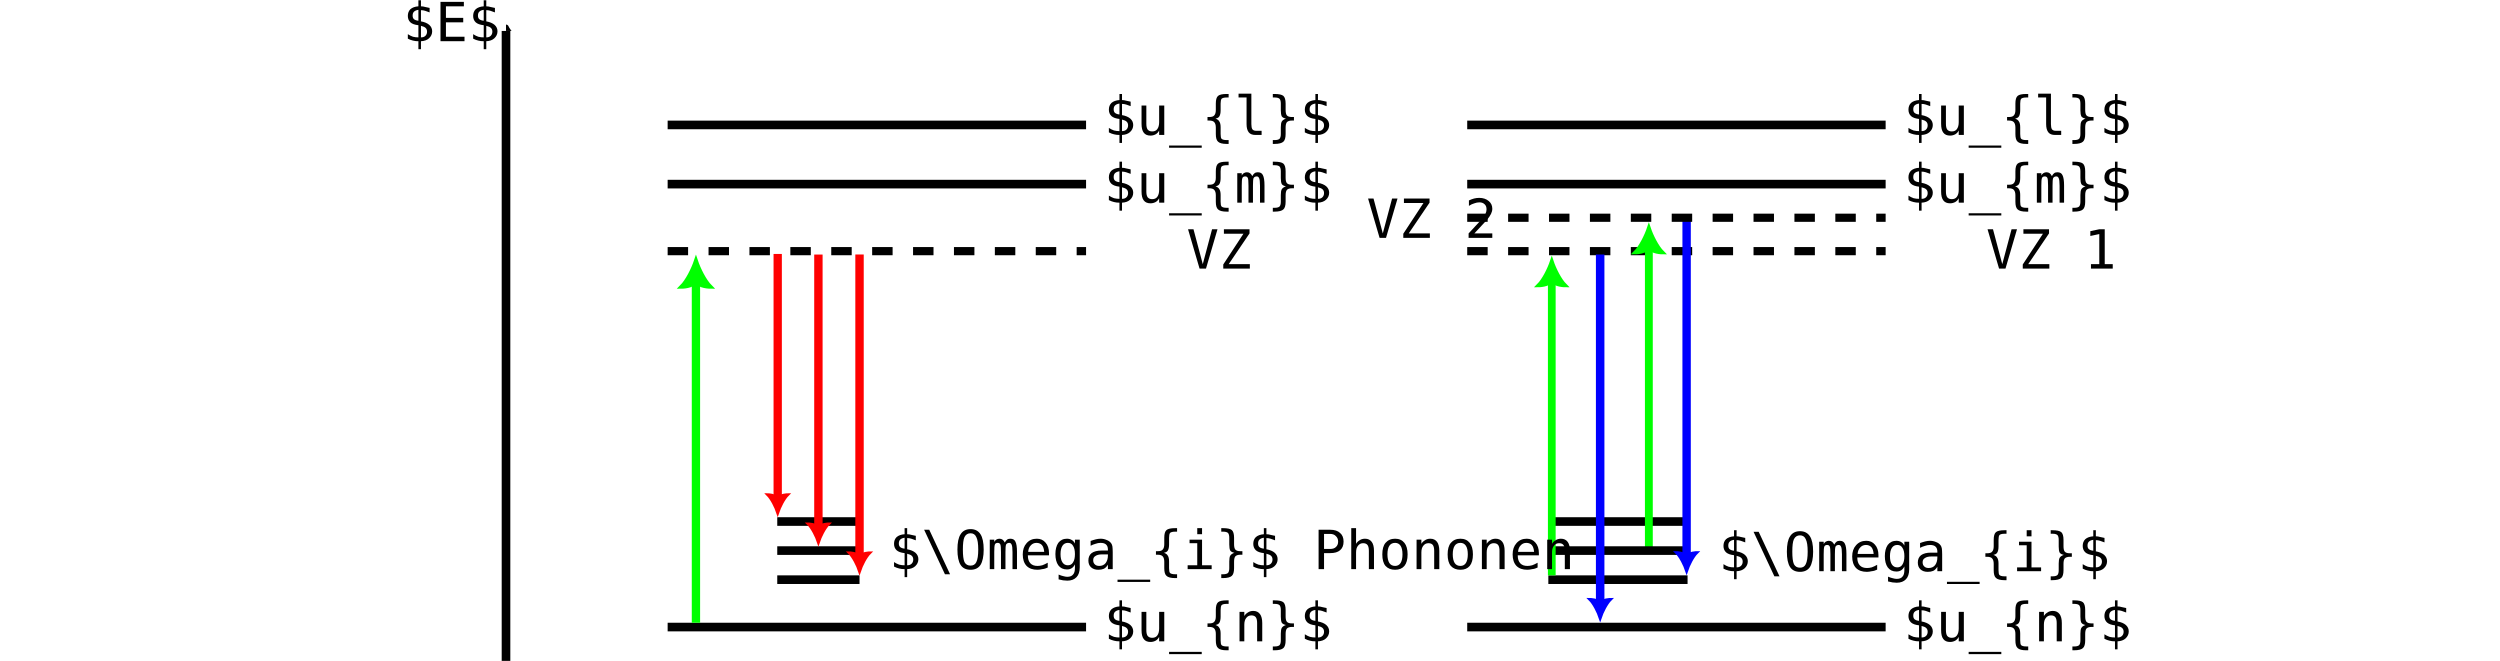
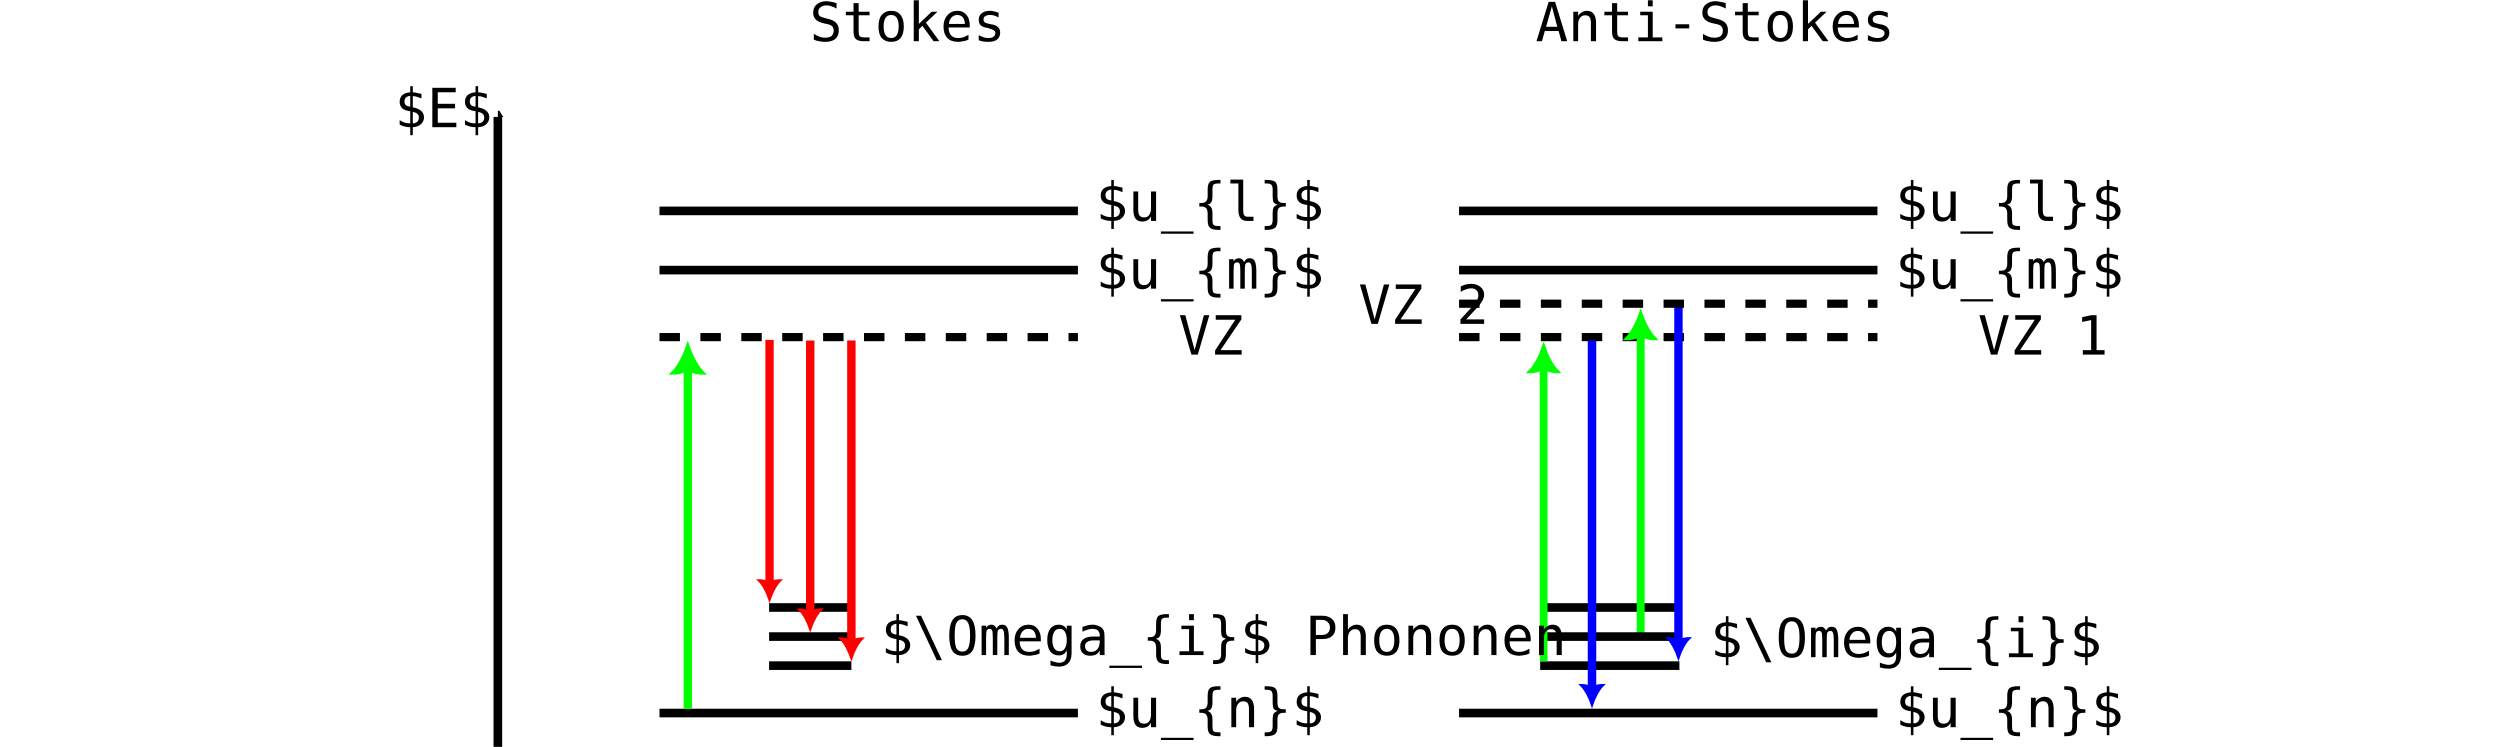
- <svg xmlns="http://www.w3.org/2000/svg" width="122mm" height="32.251mm" viewBox="0 0 122 32.251" version="1.1" id="svg8">
+ <svg xmlns="http://www.w3.org/2000/svg" width="122mm" height="36.447mm" viewBox="0 0 122 36.447" version="1.1" id="svg8">
  <defs id="defs2">
    <marker style="overflow:visible" id="marker3267" refX="0" refY="0" orient="auto-start-reverse" markerWidth="2.887" markerHeight="3.241" viewBox="0 0 5.887 6.609" preserveAspectRatio="xMidYMid">
      <path transform="scale(0.5)" style="fill:context-stroke;fill-rule:evenodd;stroke:context-stroke;stroke-width:1pt" d="m 6,0 c -3,1 -7,3 -9,5 0,0 0,-4 2,-5 -2,-1 -2,-5 -2,-5 2,2 6,4 9,5 z" id="path3265" />
    </marker>
    <marker style="overflow:visible" id="marker2207" refX="0" refY="0" orient="auto-start-reverse" markerWidth="2.887" markerHeight="3.241" viewBox="0 0 5.887 6.609" preserveAspectRatio="xMidYMid">
      <path transform="scale(0.5)" style="fill:context-stroke;fill-rule:evenodd;stroke:context-stroke;stroke-width:1pt" d="m 6,0 c -3,1 -7,3 -9,5 0,0 0,-4 2,-5 -2,-1 -2,-5 -2,-5 2,2 6,4 9,5 z" id="path2205" />
    </marker>
    <marker style="overflow:visible" id="Arrow5" refX="0" refY="0" orient="auto-start-reverse" markerWidth="4.105" markerHeight="4.609" viewBox="0 0 5.887 6.609" preserveAspectRatio="xMidYMid">
      <path transform="scale(0.5)" style="fill:context-stroke;fill-rule:evenodd;stroke:context-stroke;stroke-width:1pt" d="m 6,0 c -3,1 -7,3 -9,5 0,0 0,-4 2,-5 -2,-1 -2,-5 -2,-5 2,2 6,4 9,5 z" id="path8893" />
    </marker>
    <marker id="marker-arrow-1.5923999999999998" orient="auto-start-reverse" refY="0" refX="0" markerHeight="1.69" markerWidth="0.911">
      <g transform="scale(1.073399)" id="g224">
        <path d="M -1.554,2.072 C -1.425,1.295 0,0.13 0.389,0 0,-0.13 -1.425,-1.295 -1.554,-2.072" style="fill:none;stroke:#000000;stroke-width:0.6;stroke-linecap:round;stroke-linejoin:round;stroke-miterlimit:10;stroke-dasharray:none;stroke-opacity:1" id="path222" />
      </g>
    </marker>
    <marker style="overflow:visible" id="Arrow5-0" refX="0" refY="0" orient="auto-start-reverse" markerWidth="4.105" markerHeight="4.609" viewBox="0 0 5.887 6.609" preserveAspectRatio="xMidYMid">
      <path transform="scale(0.5)" style="fill:context-stroke;fill-rule:evenodd;stroke:context-stroke;stroke-width:1pt" d="m 6,0 c -3,1 -7,3 -9,5 0,0 0,-4 2,-5 -2,-1 -2,-5 -2,-5 2,2 6,4 9,5 z" id="path8893-9" />
    </marker>
    <marker style="overflow:visible" id="Arrow5-0-9" refX="0" refY="0" orient="auto-start-reverse" markerWidth="4.105" markerHeight="4.609" viewBox="0 0 5.887 6.609" preserveAspectRatio="xMidYMid">
      <path transform="scale(0.5)" style="fill:context-stroke;fill-rule:evenodd;stroke:context-stroke;stroke-width:1pt" d="m 6,0 c -3,1 -7,3 -9,5 0,0 0,-4 2,-5 -2,-1 -2,-5 -2,-5 2,2 6,4 9,5 z" id="path8893-9-3" />
    </marker>
    <marker style="overflow:visible" id="marker3267-9" refX="0" refY="0" orient="auto-start-reverse" markerWidth="2.887" markerHeight="3.241" viewBox="0 0 5.887 6.609" preserveAspectRatio="xMidYMid">
      <path transform="scale(0.5)" style="fill:context-stroke;fill-rule:evenodd;stroke:context-stroke;stroke-width:1pt" d="m 6,0 c -3,1 -7,3 -9,5 0,0 0,-4 2,-5 -2,-1 -2,-5 -2,-5 2,2 6,4 9,5 z" id="path3265-4" />
    </marker>
  </defs>
  <g id="layer1" transform="translate(0,-177)" style="display:inline">
-     <path style="fill:none;fill-opacity:1;fill-rule:evenodd;stroke:#000000;stroke-width:0.421;stroke-dasharray:none;stroke-opacity:1;marker-start:none;marker-end:url(#marker-arrow-1.5923999999999998);stop-color:#000000" d="M 24.693,209.251 V 178.511" id="path62" />
-     <text style="font-size:2.646px;font-family:monospace;-inkscape-font-specification:'monospace, Normal';fill:#000000;fill-opacity:1;stroke:none;stroke-width:0.265" xml:space="preserve" id="text291" y="179.01" x="19.652">
-       <tspan id="tspan289" x="19.652" y="179.01" style="stroke-width:0.265">$E$</tspan>
+     <path style="fill:none;fill-opacity:1;fill-rule:evenodd;stroke:#000000;stroke-width:0.421;stroke-dasharray:none;stroke-opacity:1;marker-start:none;marker-end:url(#marker-arrow-1.5923999999999998);stop-color:#000000" d="M 24.295,213.447 V 182.706" id="path62" />
+     <text style="font-size:2.646px;font-family:monospace;-inkscape-font-specification:'monospace, Normal';fill:#000000;fill-opacity:1;stroke:none;stroke-width:0.265" xml:space="preserve" id="text291" y="183.206" x="19.254">
+       <tspan id="tspan289" x="19.254" y="183.206" style="stroke-width:0.265">$E$</tspan>
    </text>
-     <path style="fill:none;fill-opacity:1;fill-rule:evenodd;stroke:#000000;stroke-width:0.421;stroke-dasharray:none;stroke-opacity:1;marker-start:none;marker-end:none;stop-color:#000000" d="M 32.581,207.6 H 53" id="path301" />
-     <path style="fill:none;fill-opacity:1;fill-rule:evenodd;stroke:#000000;stroke-width:0.421;stroke-dasharray:none;stroke-opacity:1;marker-start:none;marker-end:none;stop-color:#000000" d="M 32.581,185.985 H 53" id="path301-3" />
-     <path style="fill:none;fill-opacity:1;fill-rule:evenodd;stroke:#000000;stroke-width:0.421;stroke-dasharray:none;stroke-opacity:1;marker-start:none;marker-end:none;stop-color:#000000" d="M 32.581,183.097 H 53" id="path301-3-6" />
-     <text style="font-size:2.646px;font-family:monospace;-inkscape-font-specification:'monospace, Normal';fill:#000000;fill-opacity:1;stroke:none;stroke-width:0.265" xml:space="preserve" id="text371" y="186.889" x="53.864">
-       <tspan id="tspan369" x="53.864" y="186.889" style="stroke-width:0.265">$u_{m}$</tspan>
+     <path style="fill:none;fill-opacity:1;fill-rule:evenodd;stroke:#000000;stroke-width:0.421;stroke-dasharray:none;stroke-opacity:1;marker-start:none;marker-end:none;stop-color:#000000" d="M 32.183,211.796 H 52.602" id="path301" />
+     <path style="fill:none;fill-opacity:1;fill-rule:evenodd;stroke:#000000;stroke-width:0.421;stroke-dasharray:none;stroke-opacity:1;marker-start:none;marker-end:none;stop-color:#000000" d="M 32.183,190.181 H 52.602" id="path301-3" />
+     <path style="fill:none;fill-opacity:1;fill-rule:evenodd;stroke:#000000;stroke-width:0.421;stroke-dasharray:none;stroke-opacity:1;marker-start:none;marker-end:none;stop-color:#000000" d="M 32.183,187.292 H 52.602" id="path301-3-6" />
+     <text style="font-size:2.646px;font-family:monospace;-inkscape-font-specification:'monospace, Normal';fill:#000000;fill-opacity:1;stroke:none;stroke-width:0.265" xml:space="preserve" id="text371" y="191.084" x="53.466">
+       <tspan id="tspan369" x="53.466" y="191.084" style="stroke-width:0.265">$u_{m}$</tspan>
    </text>
-     <text style="font-size:2.646px;font-family:monospace;-inkscape-font-specification:'monospace, Normal';fill:#000000;fill-opacity:1;stroke:none;stroke-width:0.265" xml:space="preserve" id="text383" y="183.586" x="53.864">
-       <tspan id="tspan381" x="53.864" y="183.586" style="stroke-width:0.265">$u_{l}$</tspan>
+     <text style="font-size:2.646px;font-family:monospace;-inkscape-font-specification:'monospace, Normal';fill:#000000;fill-opacity:1;stroke:none;stroke-width:0.265" xml:space="preserve" id="text383" y="187.782" x="53.466">
+       <tspan id="tspan381" x="53.466" y="187.782" style="stroke-width:0.265">$u_{l}$</tspan>
    </text>
-     <text style="font-size:2.646px;font-family:monospace;-inkscape-font-specification:'monospace, Normal';fill:#000000;fill-opacity:1;stroke:none;stroke-width:0.265" xml:space="preserve" id="text454" y="208.294" x="53.864">
-       <tspan id="tspan452" x="53.864" y="208.294" style="stroke-width:0.265">$u_{n}$</tspan>
+     <text style="font-size:2.646px;font-family:monospace;-inkscape-font-specification:'monospace, Normal';fill:#000000;fill-opacity:1;stroke:none;stroke-width:0.265" xml:space="preserve" id="text454" y="212.489" x="53.466">
+       <tspan id="tspan452" x="53.466" y="212.489" style="stroke-width:0.265">$u_{n}$</tspan>
    </text>
-     <text style="font-size:2.646px;font-family:monospace;-inkscape-font-specification:'monospace, Normal';fill:#000000;fill-opacity:1;stroke:none;stroke-width:0.265" xml:space="preserve" id="text472" y="190.11" x="57.897">
-       <tspan id="tspan470" x="57.897" y="190.11" style="stroke-width:0.265">VZ</tspan>
+     <text style="font-size:2.646px;font-family:monospace;-inkscape-font-specification:'monospace, Normal';fill:#000000;fill-opacity:1;stroke:none;stroke-width:0.265" xml:space="preserve" id="text472" y="194.305" x="57.499">
+       <tspan id="tspan470" x="57.499" y="194.305" style="stroke-width:0.265">VZ</tspan>
    </text>
-     <path style="fill:none;fill-opacity:1;fill-rule:evenodd;stroke:#000000;stroke-width:0.421;stroke-dasharray:none;stroke-opacity:1;marker-start:none;marker-end:none;stop-color:#000000" d="m 37.93,202.451 h 4.015" id="path488" />
-     <path style="fill:none;fill-opacity:1;fill-rule:evenodd;stroke:#000000;stroke-width:0.421;stroke-dasharray:none;stroke-opacity:1;marker-start:none;marker-end:none;stop-color:#000000" d="m 37.93,203.869 h 4.015" id="path488-9" />
-     <path style="fill:none;fill-opacity:1;fill-rule:evenodd;stroke:#000000;stroke-width:0.421;stroke-dasharray:none;stroke-opacity:1;marker-start:none;marker-end:none;stop-color:#000000" d="m 37.93,205.288 h 4.015" id="path488-1" />
-     <path style="fill:none;fill-opacity:1;fill-rule:evenodd;stroke:#00ff00;stroke-width:0.406;stroke-dasharray:none;stroke-opacity:1;marker-start:none;marker-end:url(#Arrow5);stop-color:#000000" d="M 33.962,207.39 V 190.571" id="path530" />
-     <path style="fill:none;fill-opacity:1;fill-rule:evenodd;stroke:#ff0000;stroke-width:0.405;stroke-dasharray:none;stroke-opacity:1;marker-start:none;marker-end:url(#marker2207);stop-color:#000000" d="m 37.952,189.393 v 12.042" id="path1620" />
-     <path style="display:inline;fill:none;fill-opacity:1;fill-rule:evenodd;stroke:#ff0000;stroke-width:0.409;stroke-dasharray:none;stroke-opacity:1;marker-start:none;marker-end:url(#marker2207);stop-color:#000000" d="m 39.938,189.422 v 13.444" id="path1620-2" />
-     <path style="display:inline;fill:none;fill-opacity:1;fill-rule:evenodd;stroke:#ff0000;stroke-width:0.41;stroke-dasharray:none;stroke-opacity:1;marker-start:none;marker-end:url(#marker2207);stop-color:#000000" d="m 41.945,189.419 v 14.859" id="path1620-2-7" />
-     <path style="fill:none;fill-opacity:1;fill-rule:evenodd;stroke:#000000;stroke-width:0.399;stroke-dasharray:0.998, 0.998;stroke-opacity:1;marker-start:none;marker-end:none;stop-color:#000000" d="M 32.581,189.256 H 53" id="path450" />
-     <path style="display:inline;fill:none;fill-opacity:1;fill-rule:evenodd;stroke:#000000;stroke-width:0.421;stroke-dasharray:none;stroke-opacity:1;marker-start:none;marker-end:none;stop-color:#000000" d="M 71.6,207.6 H 92.019" id="path301-0" />
-     <path style="display:inline;fill:none;fill-opacity:1;fill-rule:evenodd;stroke:#000000;stroke-width:0.421;stroke-dasharray:none;stroke-opacity:1;marker-start:none;marker-end:none;stop-color:#000000" d="M 71.6,185.985 H 92.019" id="path301-3-62" />
-     <path style="display:inline;fill:none;fill-opacity:1;fill-rule:evenodd;stroke:#000000;stroke-width:0.421;stroke-dasharray:none;stroke-opacity:1;marker-start:none;marker-end:none;stop-color:#000000" d="M 71.6,183.097 H 92.019" id="path301-3-6-6" />
-     <text style="font-size:2.646px;font-family:monospace;-inkscape-font-specification:'monospace, Normal';display:inline;fill:#000000;fill-opacity:1;stroke:none;stroke-width:0.265" xml:space="preserve" id="text371-1" y="186.889" x="92.883">
-       <tspan id="tspan369-8" x="92.883" y="186.889" style="stroke-width:0.265">$u_{m}$</tspan>
+     <path style="fill:none;fill-opacity:1;fill-rule:evenodd;stroke:#000000;stroke-width:0.421;stroke-dasharray:none;stroke-opacity:1;marker-start:none;marker-end:none;stop-color:#000000" d="m 37.532,206.646 h 4.015" id="path488" />
+     <path style="fill:none;fill-opacity:1;fill-rule:evenodd;stroke:#000000;stroke-width:0.421;stroke-dasharray:none;stroke-opacity:1;marker-start:none;marker-end:none;stop-color:#000000" d="m 37.532,208.065 h 4.015" id="path488-9" />
+     <path style="fill:none;fill-opacity:1;fill-rule:evenodd;stroke:#000000;stroke-width:0.421;stroke-dasharray:none;stroke-opacity:1;marker-start:none;marker-end:none;stop-color:#000000" d="m 37.532,209.483 h 4.015" id="path488-1" />
+     <path style="fill:none;fill-opacity:1;fill-rule:evenodd;stroke:#00ff00;stroke-width:0.406;stroke-dasharray:none;stroke-opacity:1;marker-start:none;marker-end:url(#Arrow5);stop-color:#000000" d="M 33.564,211.585 V 194.766" id="path530" />
+     <path style="fill:none;fill-opacity:1;fill-rule:evenodd;stroke:#ff0000;stroke-width:0.405;stroke-dasharray:none;stroke-opacity:1;marker-start:none;marker-end:url(#marker2207);stop-color:#000000" d="m 37.554,193.588 v 12.042" id="path1620" />
+     <path style="display:inline;fill:none;fill-opacity:1;fill-rule:evenodd;stroke:#ff0000;stroke-width:0.409;stroke-dasharray:none;stroke-opacity:1;marker-start:none;marker-end:url(#marker2207);stop-color:#000000" d="m 39.539,193.617 v 13.444" id="path1620-2" />
+     <path style="display:inline;fill:none;fill-opacity:1;fill-rule:evenodd;stroke:#ff0000;stroke-width:0.41;stroke-dasharray:none;stroke-opacity:1;marker-start:none;marker-end:url(#marker2207);stop-color:#000000" d="m 41.547,193.614 v 14.859" id="path1620-2-7" />
+     <path style="fill:none;fill-opacity:1;fill-rule:evenodd;stroke:#000000;stroke-width:0.399;stroke-dasharray:0.998, 0.998;stroke-opacity:1;marker-start:none;marker-end:none;stop-color:#000000" d="M 32.183,193.451 H 52.602" id="path450" />
+     <path style="display:inline;fill:none;fill-opacity:1;fill-rule:evenodd;stroke:#000000;stroke-width:0.421;stroke-dasharray:none;stroke-opacity:1;marker-start:none;marker-end:none;stop-color:#000000" d="M 71.202,211.796 H 91.62" id="path301-0" />
+     <path style="display:inline;fill:none;fill-opacity:1;fill-rule:evenodd;stroke:#000000;stroke-width:0.421;stroke-dasharray:none;stroke-opacity:1;marker-start:none;marker-end:none;stop-color:#000000" d="M 71.202,190.181 H 91.62" id="path301-3-62" />
+     <path style="display:inline;fill:none;fill-opacity:1;fill-rule:evenodd;stroke:#000000;stroke-width:0.421;stroke-dasharray:none;stroke-opacity:1;marker-start:none;marker-end:none;stop-color:#000000" d="M 71.202,187.292 H 91.62" id="path301-3-6-6" />
+     <text style="font-size:2.646px;font-family:monospace;-inkscape-font-specification:'monospace, Normal';display:inline;fill:#000000;fill-opacity:1;stroke:none;stroke-width:0.265" xml:space="preserve" id="text371-1" y="191.084" x="92.485">
+       <tspan id="tspan369-8" x="92.485" y="191.084" style="stroke-width:0.265">$u_{m}$</tspan>
    </text>
-     <text style="font-size:2.646px;font-family:monospace;-inkscape-font-specification:'monospace, Normal';display:inline;fill:#000000;fill-opacity:1;stroke:none;stroke-width:0.265" xml:space="preserve" id="text383-7" y="183.586" x="92.883">
-       <tspan id="tspan381-9" x="92.883" y="183.586" style="stroke-width:0.265">$u_{l}$</tspan>
+     <text style="font-size:2.646px;font-family:monospace;-inkscape-font-specification:'monospace, Normal';display:inline;fill:#000000;fill-opacity:1;stroke:none;stroke-width:0.265" xml:space="preserve" id="text383-7" y="187.782" x="92.485">
+       <tspan id="tspan381-9" x="92.485" y="187.782" style="stroke-width:0.265">$u_{l}$</tspan>
    </text>
-     <text style="font-size:2.646px;font-family:monospace;-inkscape-font-specification:'monospace, Normal';display:inline;fill:#000000;fill-opacity:1;stroke:none;stroke-width:0.265" xml:space="preserve" id="text454-2" y="208.294" x="92.883">
-       <tspan id="tspan452-0" x="92.883" y="208.294" style="stroke-width:0.265">$u_{n}$</tspan>
+     <text style="font-size:2.646px;font-family:monospace;-inkscape-font-specification:'monospace, Normal';display:inline;fill:#000000;fill-opacity:1;stroke:none;stroke-width:0.265" xml:space="preserve" id="text454-2" y="212.489" x="92.485">
+       <tspan id="tspan452-0" x="92.485" y="212.489" style="stroke-width:0.265">$u_{n}$</tspan>
    </text>
-     <text style="font-size:2.646px;font-family:monospace;-inkscape-font-specification:'monospace, Normal';display:inline;fill:#000000;fill-opacity:1;stroke:none;stroke-width:0.265" xml:space="preserve" id="text472-2" y="190.11" x="96.916">
-       <tspan id="tspan470-3" x="96.916" y="190.11" style="stroke-width:0.265">VZ 1</tspan>
+     <text style="font-size:2.646px;font-family:monospace;-inkscape-font-specification:'monospace, Normal';display:inline;fill:#000000;fill-opacity:1;stroke:none;stroke-width:0.265" xml:space="preserve" id="text472-2" y="194.305" x="96.517">
+       <tspan id="tspan470-3" x="96.517" y="194.305" style="stroke-width:0.265">VZ 1</tspan>
    </text>
-     <text style="font-size:2.646px;font-family:monospace;-inkscape-font-specification:'monospace, Normal';display:inline;fill:#000000;fill-opacity:1;stroke:none;stroke-width:0.265" xml:space="preserve" id="text472-2-6" y="188.608" x="66.682">
-       <tspan id="tspan470-3-1" x="66.682" y="188.608" style="stroke-width:0.265">VZ 2</tspan>
+     <text style="font-size:2.646px;font-family:monospace;-inkscape-font-specification:'monospace, Normal';display:inline;fill:#000000;fill-opacity:1;stroke:none;stroke-width:0.265" xml:space="preserve" id="text472-2-6" y="192.803" x="66.284">
+       <tspan id="tspan470-3-1" x="66.284" y="192.803" style="stroke-width:0.265">VZ 2</tspan>
    </text>
-     <path style="display:inline;fill:none;fill-opacity:1;fill-rule:evenodd;stroke:#000000;stroke-width:0.421;stroke-dasharray:none;stroke-opacity:1;marker-start:none;marker-end:none;stop-color:#000000" d="m 75.559,202.451 h 6.794" id="path488-7" />
-     <path style="display:inline;fill:none;fill-opacity:1;fill-rule:evenodd;stroke:#000000;stroke-width:0.399;stroke-dasharray:0.998, 0.998;stroke-opacity:1;marker-start:none;marker-end:none;stop-color:#000000" d="M 71.6,189.256 H 92.019" id="path450-3" />
-     <path style="display:inline;fill:none;fill-opacity:1;fill-rule:evenodd;stroke:#00ff00;stroke-width:0.383;stroke-dasharray:none;stroke-opacity:1;marker-start:none;marker-end:url(#Arrow5-0-9);stop-color:#000000" d="M 80.464,203.936 V 188.922" id="path530-2-1" />
-     <path style="display:inline;fill:none;fill-opacity:1;fill-rule:evenodd;stroke:#000000;stroke-width:0.421;stroke-dasharray:none;stroke-opacity:1;marker-start:none;marker-end:none;stop-color:#000000" d="m 75.559,203.869 h 6.794" id="path488-9-5" />
-     <path style="display:inline;fill:none;fill-opacity:1;fill-rule:evenodd;stroke:#000000;stroke-width:0.421;stroke-dasharray:none;stroke-opacity:1;marker-start:none;marker-end:none;stop-color:#000000" d="m 75.559,205.288 h 6.794" id="path488-1-9" />
-     <path style="display:inline;fill:none;fill-opacity:1;fill-rule:evenodd;stroke:#00ff00;stroke-width:0.377;stroke-dasharray:none;stroke-opacity:1;marker-start:none;marker-end:url(#Arrow5-0);stop-color:#000000" d="M 75.727,205.077 V 190.537" id="path530-2" />
-     <path style="display:inline;fill:none;fill-opacity:1;fill-rule:evenodd;stroke:#0000ff;stroke-width:0.415;stroke-dasharray:none;stroke-opacity:1;marker-start:none;marker-end:url(#marker3267-9);stop-color:#000000" d="m 78.088,189.42 v 17.133" id="path2729-7" />
-     <path style="fill:none;fill-opacity:1;fill-rule:evenodd;stroke:#0000ff;stroke-width:0.409;stroke-dasharray:none;stroke-opacity:1;marker-start:none;marker-end:url(#marker3267);stop-color:#000000" d="m 82.307,187.603 v 16.661" id="path2729" />
-     <path style="display:inline;fill:none;fill-opacity:1;fill-rule:evenodd;stroke:#000000;stroke-width:0.399;stroke-dasharray:0.998, 0.998;stroke-opacity:1;marker-start:none;marker-end:none;stop-color:#000000" d="M 71.6,187.626 H 92.019" id="path450-3-2" />
-     <text style="font-size:2.646px;font-family:monospace;-inkscape-font-specification:'monospace, Normal';fill:#000000;fill-opacity:1;stroke:none;stroke-width:0.265" xml:space="preserve" id="text4166" y="204.773" x="43.38">
-       <tspan id="tspan4164" x="43.38" y="204.773" style="stroke-width:0.265">$\Omega_{i}$ Phononen</tspan>
+     <path style="display:inline;fill:none;fill-opacity:1;fill-rule:evenodd;stroke:#000000;stroke-width:0.421;stroke-dasharray:none;stroke-opacity:1;marker-start:none;marker-end:none;stop-color:#000000" d="M 75.161,206.646 H 81.955" id="path488-7" />
+     <path style="display:inline;fill:none;fill-opacity:1;fill-rule:evenodd;stroke:#000000;stroke-width:0.399;stroke-dasharray:0.998, 0.998;stroke-opacity:1;marker-start:none;marker-end:none;stop-color:#000000" d="M 71.202,193.451 H 91.62" id="path450-3" />
+     <path style="display:inline;fill:none;fill-opacity:1;fill-rule:evenodd;stroke:#00ff00;stroke-width:0.383;stroke-dasharray:none;stroke-opacity:1;marker-start:none;marker-end:url(#Arrow5-0-9);stop-color:#000000" d="M 80.066,208.132 V 193.117" id="path530-2-1" />
+     <path style="display:inline;fill:none;fill-opacity:1;fill-rule:evenodd;stroke:#000000;stroke-width:0.421;stroke-dasharray:none;stroke-opacity:1;marker-start:none;marker-end:none;stop-color:#000000" d="M 75.161,208.065 H 81.955" id="path488-9-5" />
+     <path style="display:inline;fill:none;fill-opacity:1;fill-rule:evenodd;stroke:#000000;stroke-width:0.421;stroke-dasharray:none;stroke-opacity:1;marker-start:none;marker-end:none;stop-color:#000000" d="M 75.161,209.483 H 81.955" id="path488-1-9" />
+     <path style="display:inline;fill:none;fill-opacity:1;fill-rule:evenodd;stroke:#00ff00;stroke-width:0.377;stroke-dasharray:none;stroke-opacity:1;marker-start:none;marker-end:url(#Arrow5-0);stop-color:#000000" d="M 75.329,209.273 V 194.732" id="path530-2" />
+     <path style="display:inline;fill:none;fill-opacity:1;fill-rule:evenodd;stroke:#0000ff;stroke-width:0.415;stroke-dasharray:none;stroke-opacity:1;marker-start:none;marker-end:url(#marker3267-9);stop-color:#000000" d="m 77.69,193.616 v 17.133" id="path2729-7" />
+     <path style="fill:none;fill-opacity:1;fill-rule:evenodd;stroke:#0000ff;stroke-width:0.409;stroke-dasharray:none;stroke-opacity:1;marker-start:none;marker-end:url(#marker3267);stop-color:#000000" d="m 81.908,191.798 v 16.661" id="path2729" />
+     <path style="display:inline;fill:none;fill-opacity:1;fill-rule:evenodd;stroke:#000000;stroke-width:0.399;stroke-dasharray:0.998, 0.998;stroke-opacity:1;marker-start:none;marker-end:none;stop-color:#000000" d="M 71.202,191.821 H 91.62" id="path450-3-2" />
+     <text style="font-size:2.646px;font-family:monospace;-inkscape-font-specification:'monospace, Normal';fill:#000000;fill-opacity:1;stroke:none;stroke-width:0.265" xml:space="preserve" id="text4166" y="208.969" x="42.982">
+       <tspan id="tspan4164" x="42.982" y="208.969" style="stroke-width:0.265">$\Omega_{i}$ Phononen</tspan>
    </text>
-     <text style="font-size:2.646px;font-family:monospace;-inkscape-font-specification:'monospace, Normal';fill:#000000;fill-opacity:1;stroke:none;stroke-width:0.265" xml:space="preserve" id="text4178" y="204.875" x="83.854">
-       <tspan id="tspan4176" x="83.854" y="204.875" style="stroke-width:0.265">$\Omega_{i}$ </tspan>
+     <text style="font-size:2.646px;font-family:monospace;-inkscape-font-specification:'monospace, Normal';fill:#000000;fill-opacity:1;stroke:none;stroke-width:0.265" xml:space="preserve" id="text4178" y="209.07" x="83.456">
+       <tspan id="tspan4176" x="83.456" y="209.07" style="stroke-width:0.265">$\Omega_{i}$ </tspan>
+     </text>
+     <text style="font-size:2.646px;font-family:monospace;-inkscape-font-specification:'monospace, Normal';fill:#000000;fill-opacity:1;stroke:none;stroke-width:0.265" xml:space="preserve" id="text231" y="179.01" x="39.511">
+       <tspan id="tspan229" x="39.511" y="179.01" style="stroke-width:0.265">Stokes</tspan>
+     </text>
+     <text style="font-size:2.646px;font-family:monospace;-inkscape-font-specification:'monospace, Normal';fill:#000000;fill-opacity:1;stroke:none;stroke-width:0.265" xml:space="preserve" id="text243" y="179.01" x="74.935">
+       <tspan id="tspan241" x="74.935" y="179.01" style="stroke-width:0.265">Anti-Stokes</tspan>
    </text>
  </g>
</svg>
